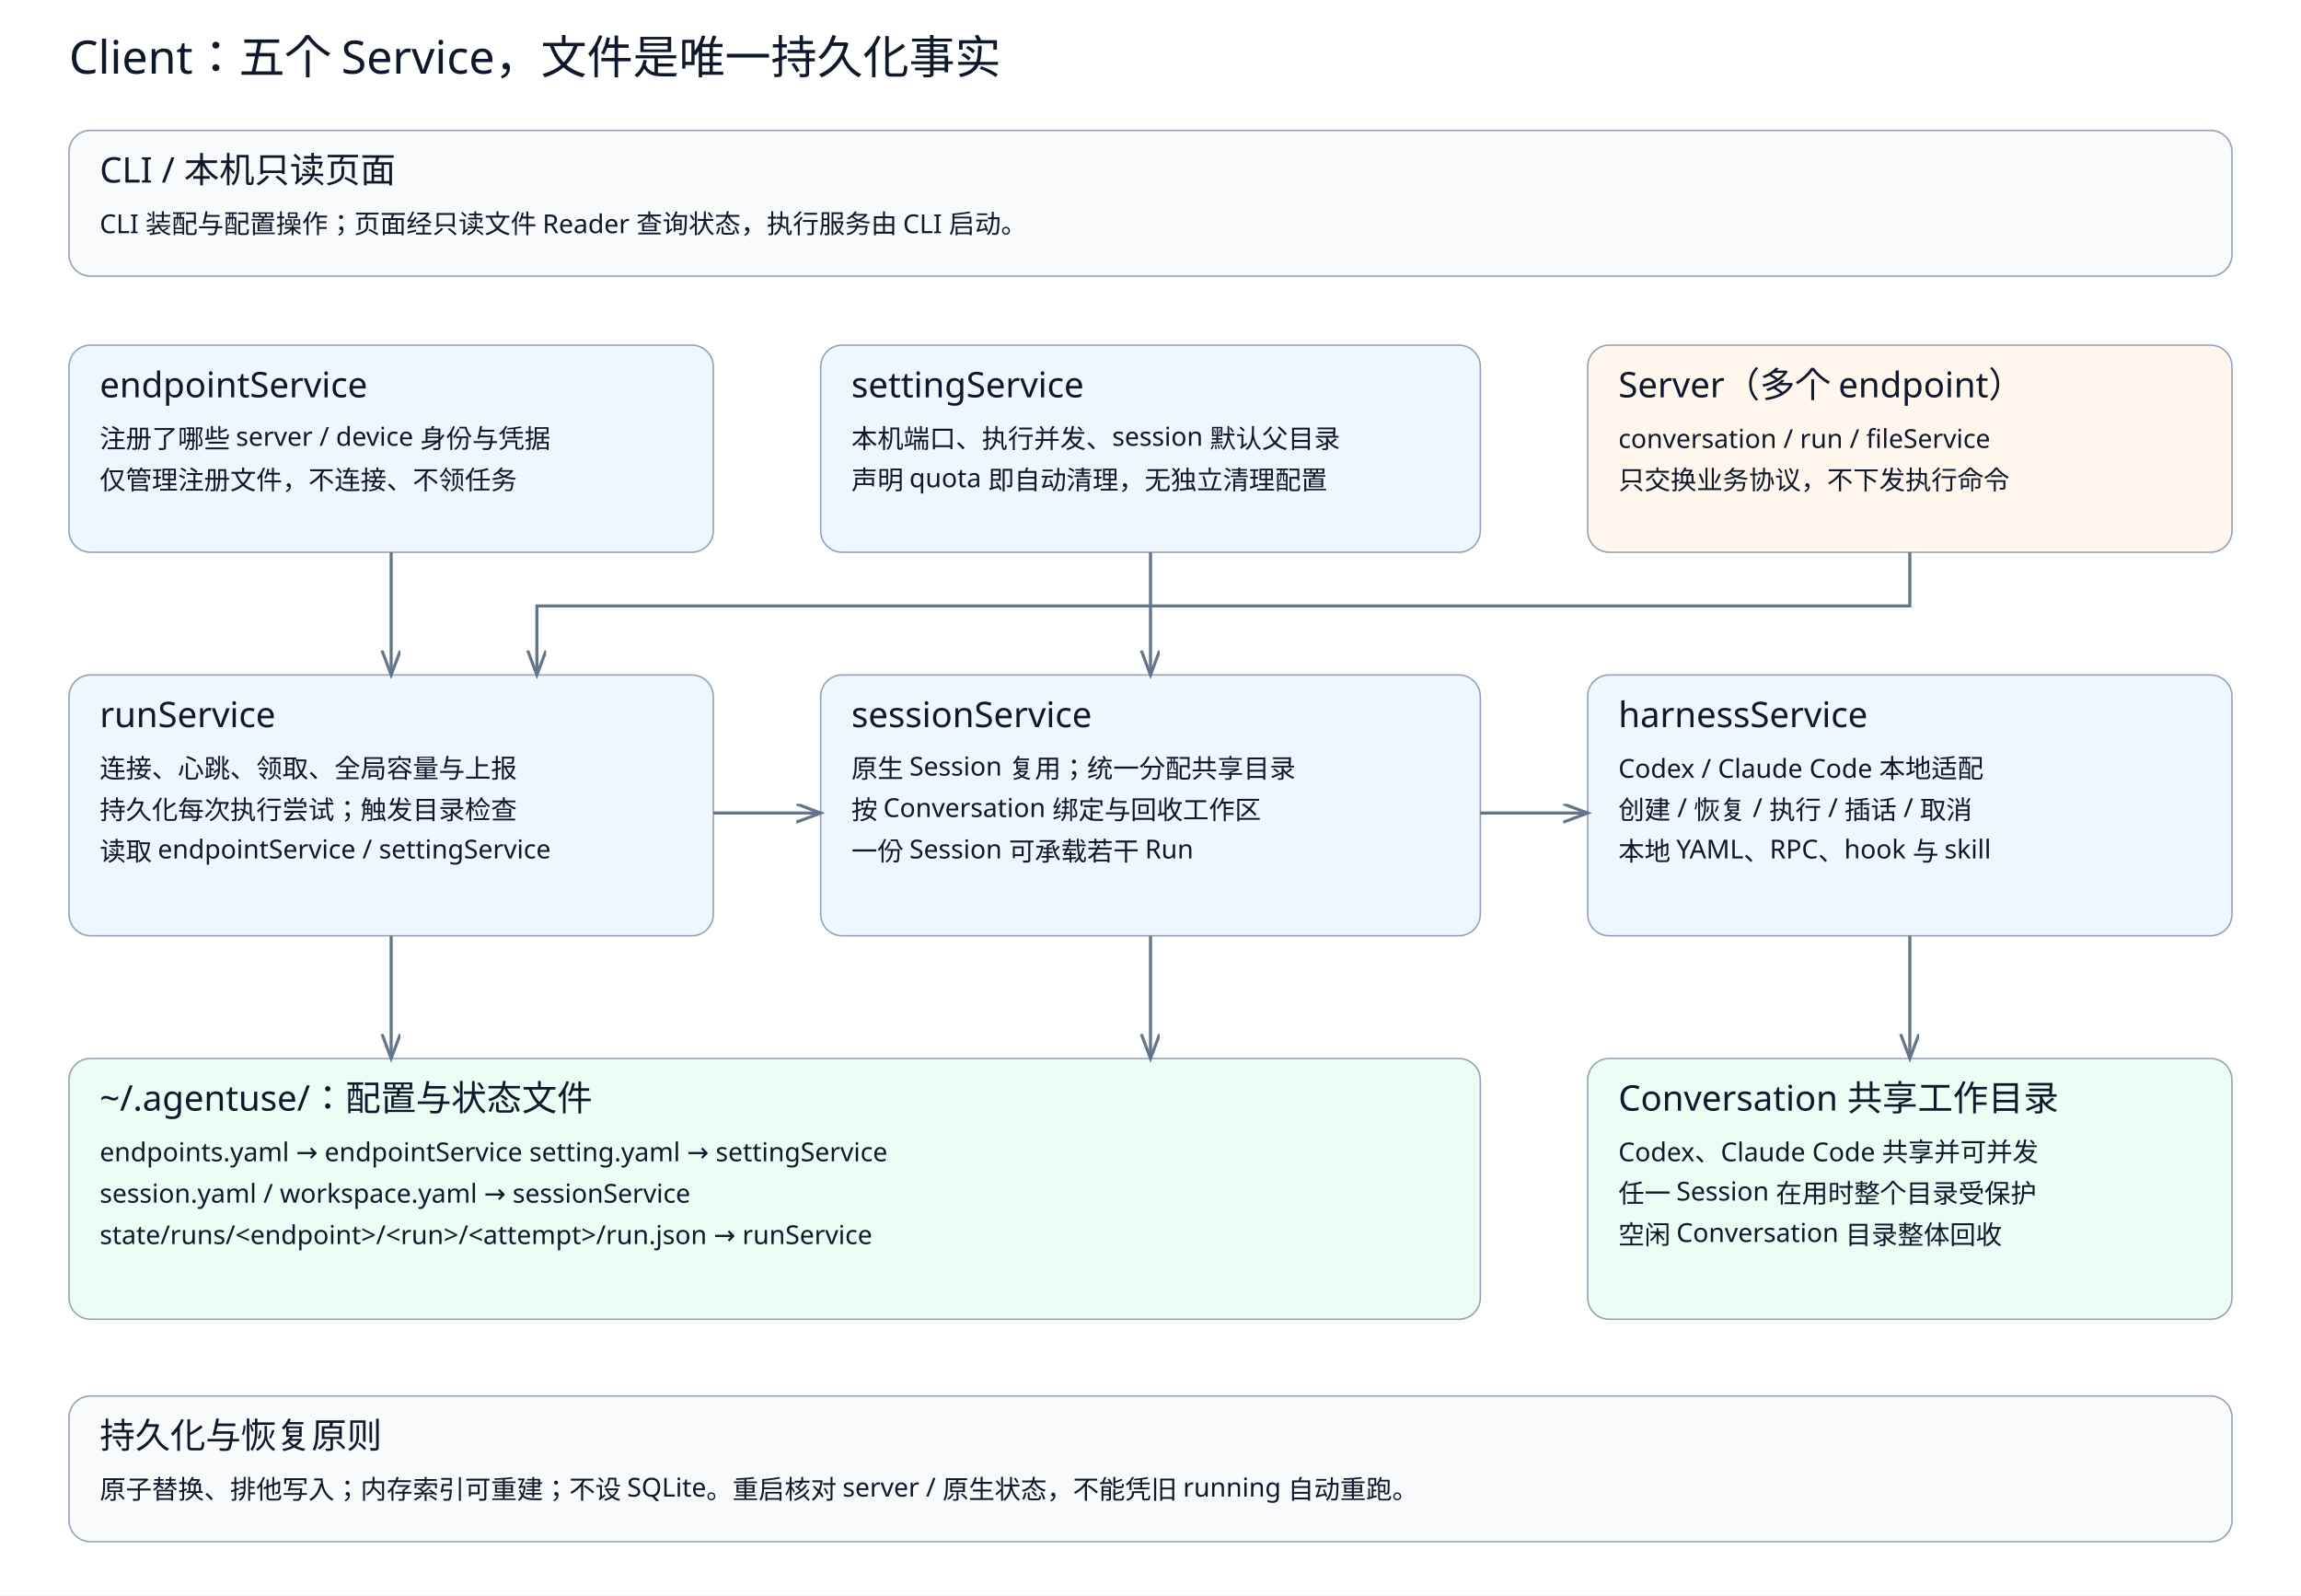
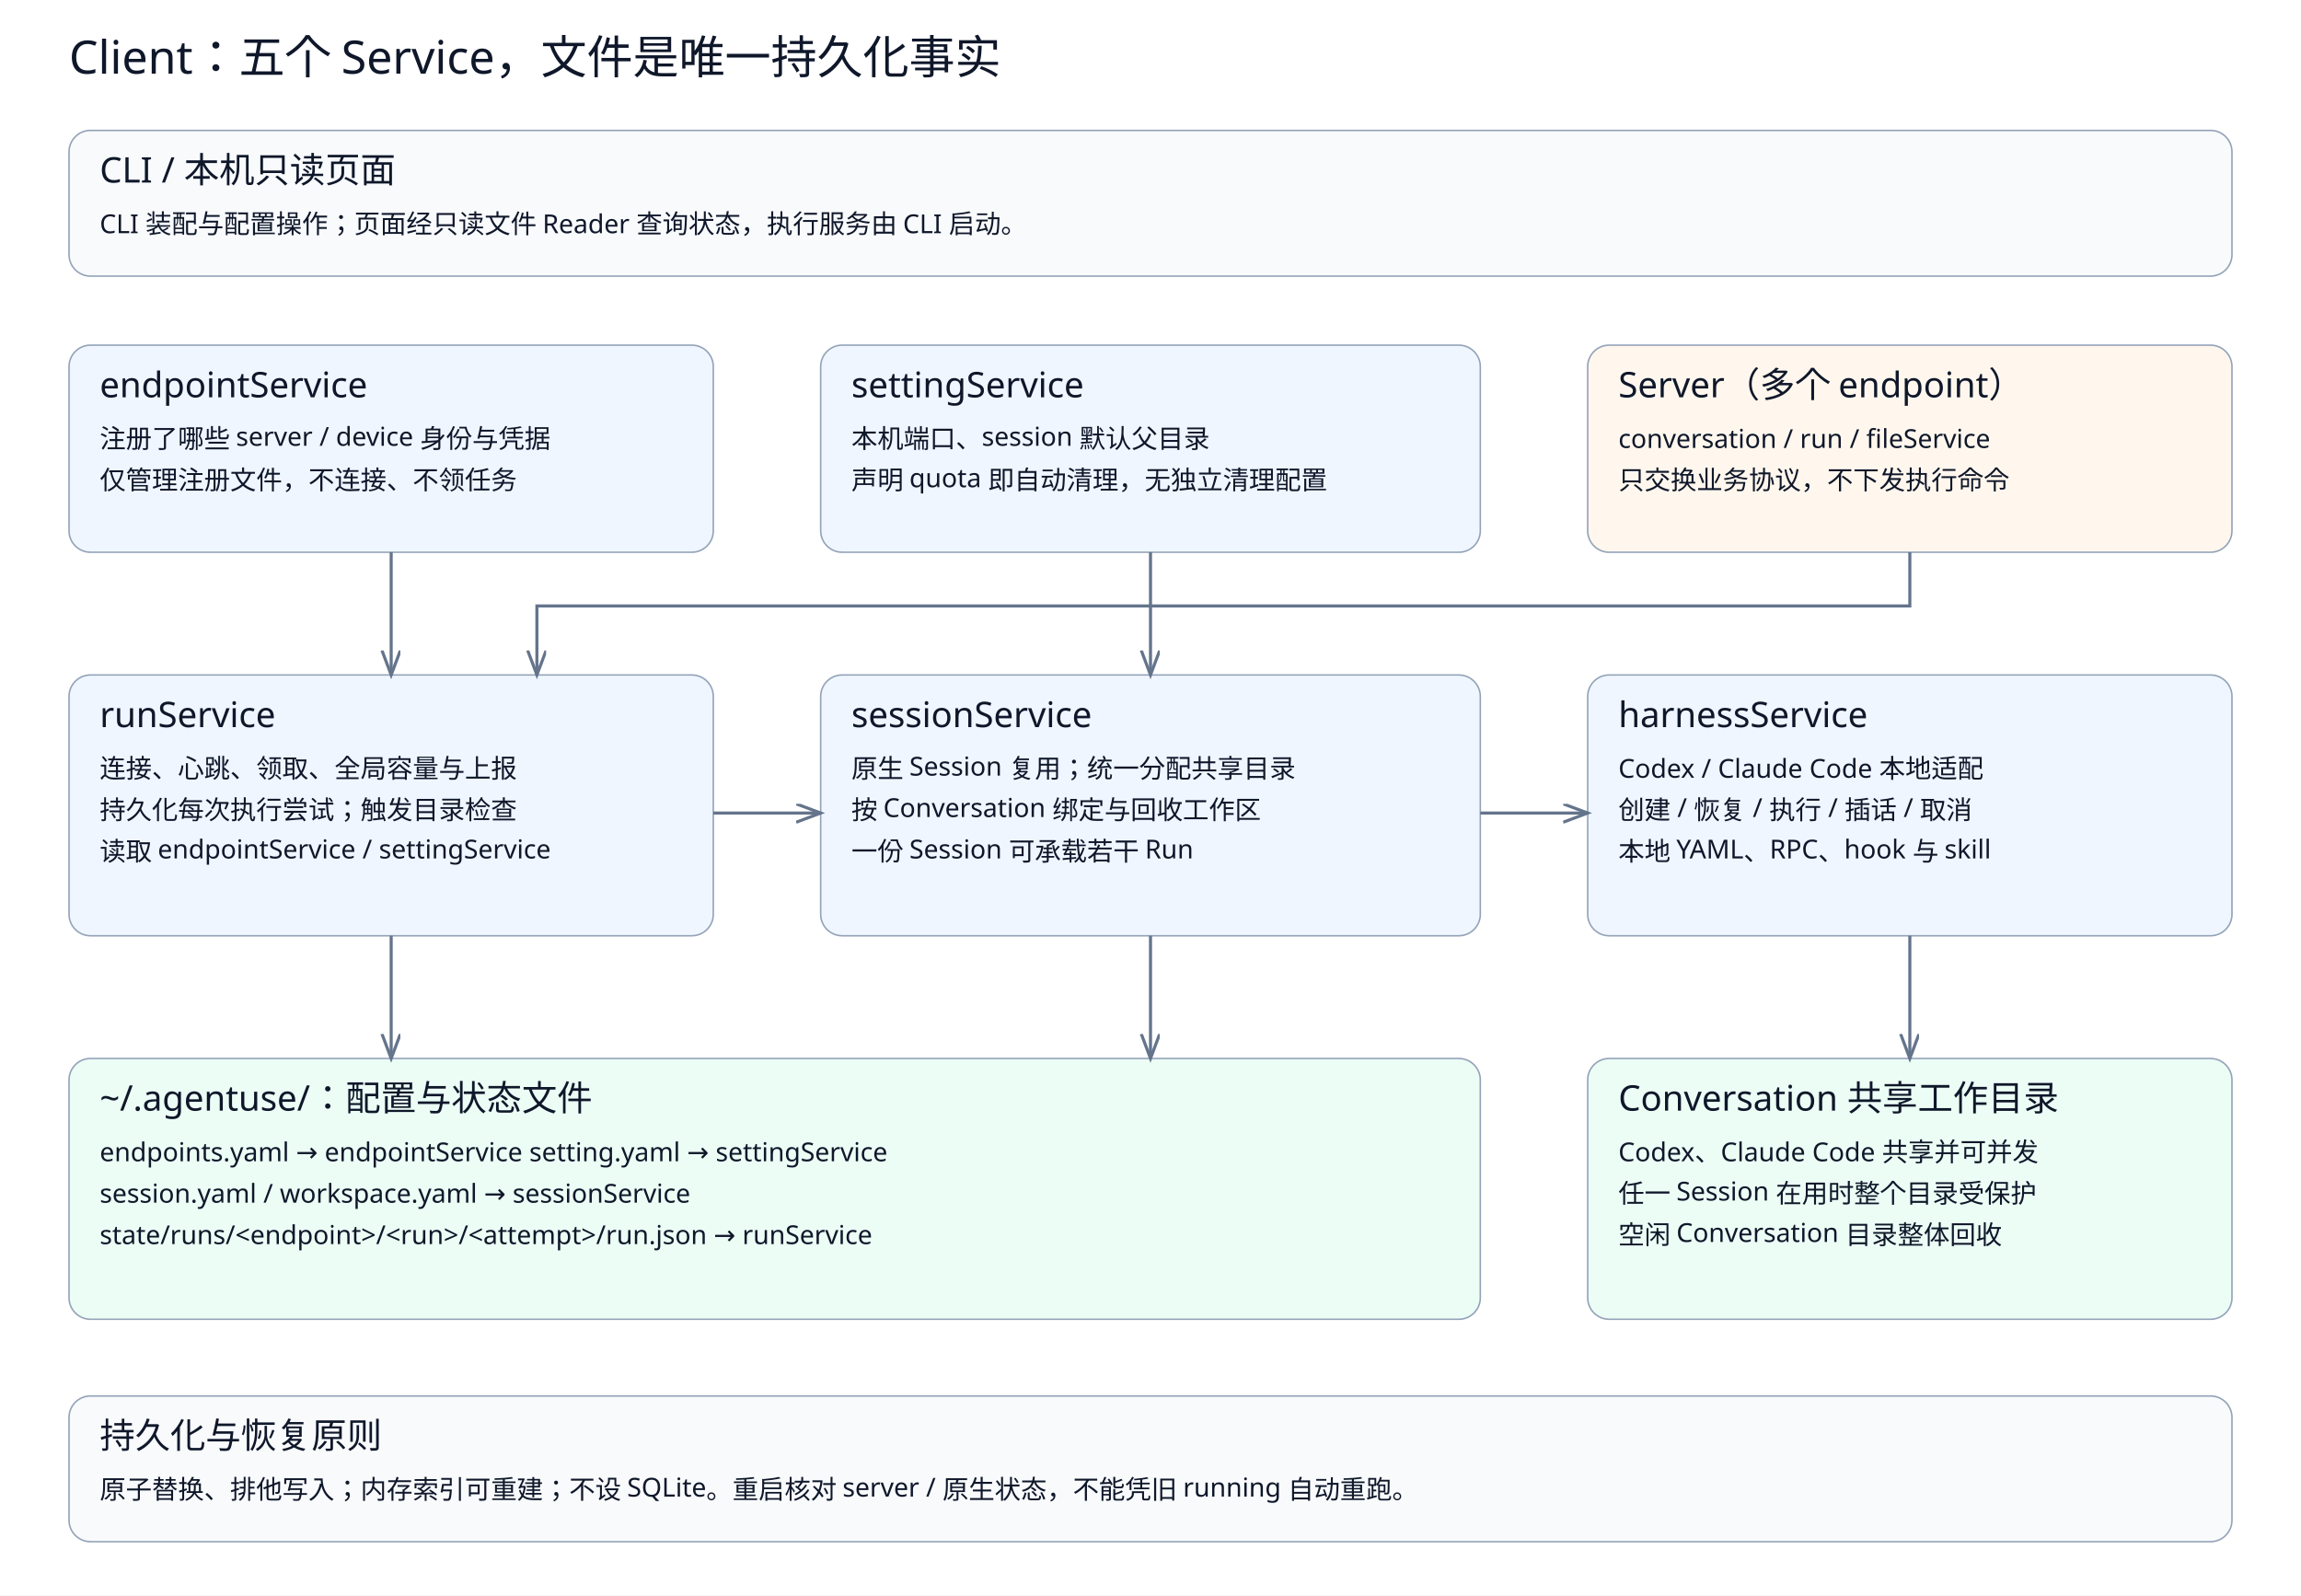
<svg xmlns="http://www.w3.org/2000/svg" width="1500" height="1040" viewBox="0 0 1500 1040">
  <defs>
    <marker id="arrow" markerWidth="10" markerHeight="10" refX="8" refY="3" orient="auto">
      <path d="M0,0 L8,3 L0,6" fill="none" stroke="#64748b" />
    </marker>
  </defs>
  <rect width="1500" height="1040" fill="#fff" />
  <g font-family="sans-serif" fill="#0f172a">
    <text x="45" y="48" font-size="30">Client：五个 Service，文件是唯一持久化事实</text>
    <rect x="45" y="85" width="1410" height="95" rx="14" fill="#f8fafc" stroke="#94a3b8" />
    <text x="65" y="119" font-size="23">CLI / 本机只读页面</text>
    <text x="65" y="152" font-size="17">CLI 装配与配置操作；页面经只读文件 Reader 查询状态，执行服务由 CLI 启动。</text>
    <rect x="45" y="225" width="420" height="135" rx="14" fill="#eff6ff" stroke="#94a3b8" />
    <text x="65" y="259" font-size="23">endpointService</text>
    <text x="65" y="292" font-size="17">注册了哪些 server / device 身份与凭据</text>
    <text x="65" y="319" font-size="17">仅管理注册文件，不连接、不领任务</text>
    <rect x="535" y="225" width="430" height="135" rx="14" fill="#eff6ff" stroke="#94a3b8" />
    <text x="555" y="259" font-size="23">settingService</text>
-     <text x="555" y="292" font-size="17">本机端口、执行并发、session 默认父目录</text>
+     <text x="555" y="292" font-size="17">本机端口、session 默认父目录</text>
    <text x="555" y="319" font-size="17">声明 quota 即自动清理，无独立清理配置</text>
    <rect x="1035" y="225" width="420" height="135" rx="14" fill="#fff7ed" stroke="#94a3b8" />
    <text x="1055" y="259" font-size="23">Server（多个 endpoint）</text>
    <text x="1055" y="292" font-size="17">conversation / run / fileService</text>
    <text x="1055" y="319" font-size="17">只交换业务协议，不下发执行命令</text>
    <rect x="45" y="440" width="420" height="170" rx="14" fill="#eff6ff" stroke="#94a3b8" />
    <text x="65" y="474" font-size="23">runService</text>
    <text x="65" y="507" font-size="17">连接、心跳、领取、全局容量与上报</text>
    <text x="65" y="534" font-size="17">持久化每次执行尝试；触发目录检查</text>
    <text x="65" y="561" font-size="17">读取 endpointService / settingService</text>
    <rect x="535" y="440" width="430" height="170" rx="14" fill="#eff6ff" stroke="#94a3b8" />
    <text x="555" y="474" font-size="23">sessionService</text>
    <text x="555" y="507" font-size="17">原生 Session 复用；统一分配共享目录</text>
    <text x="555" y="534" font-size="17">按 Conversation 绑定与回收工作区</text>
    <text x="555" y="561" font-size="17">一份 Session 可承载若干 Run</text>
    <rect x="1035" y="440" width="420" height="170" rx="14" fill="#eff6ff" stroke="#94a3b8" />
    <text x="1055" y="474" font-size="23">harnessService</text>
    <text x="1055" y="507" font-size="17">Codex / Claude Code 本地适配</text>
    <text x="1055" y="534" font-size="17">创建 / 恢复 / 执行 / 插话 / 取消</text>
    <text x="1055" y="561" font-size="17">本地 YAML、RPC、hook 与 skill</text>
    <path d="M255,360 L255,440" stroke="#64748b" stroke-width="2" marker-end="url(#arrow)" fill="none" />
    <path d="M750,360 L750,440" stroke="#64748b" stroke-width="2" marker-end="url(#arrow)" fill="none" />
    <path d="M1245,360 L1245,395 L350,395 L350,440" stroke="#64748b" stroke-width="2" marker-end="url(#arrow)" fill="none" />
    <path d="M465,530 L535,530" stroke="#64748b" stroke-width="2" marker-end="url(#arrow)" fill="none" />
    <path d="M965,530 L1035,530" stroke="#64748b" stroke-width="2" marker-end="url(#arrow)" fill="none" />
    <rect x="45" y="690" width="920" height="170" rx="14" fill="#ecfdf5" stroke="#94a3b8" />
    <text x="65" y="724" font-size="23">~/.agentuse/：配置与状态文件</text>
    <text x="65" y="757" font-size="17">endpoints.yaml → endpointService      setting.yaml → settingService</text>
    <text x="65" y="784" font-size="17">session.yaml / workspace.yaml → sessionService</text>
    <text x="65" y="811" font-size="17">state/runs/&lt;endpoint&gt;/&lt;run&gt;/&lt;attempt&gt;/run.json → runService</text>
    <rect x="1035" y="690" width="420" height="170" rx="14" fill="#ecfdf5" stroke="#94a3b8" />
    <text x="1055" y="724" font-size="23">Conversation 共享工作目录</text>
    <text x="1055" y="757" font-size="17">Codex、Claude Code 共享并可并发</text>
    <text x="1055" y="784" font-size="17">任一 Session 在用时整个目录受保护</text>
    <text x="1055" y="811" font-size="17">空闲 Conversation 目录整体回收</text>
    <path d="M255,610 L255,690" stroke="#64748b" stroke-width="2" marker-end="url(#arrow)" fill="none" />
    <path d="M750,610 L750,690" stroke="#64748b" stroke-width="2" marker-end="url(#arrow)" fill="none" />
    <path d="M1245,610 L1245,690" stroke="#64748b" stroke-width="2" marker-end="url(#arrow)" fill="none" />
    <rect x="45" y="910" width="1410" height="95" rx="14" fill="#f8fafc" stroke="#94a3b8" />
    <text x="65" y="944" font-size="23">持久化与恢复原则</text>
    <text x="65" y="977" font-size="17">原子替换、排他写入；内存索引可重建；不设 SQLite。重启核对 server / 原生状态，不能凭旧 running 自动重跑。</text>
  </g>
</svg>
